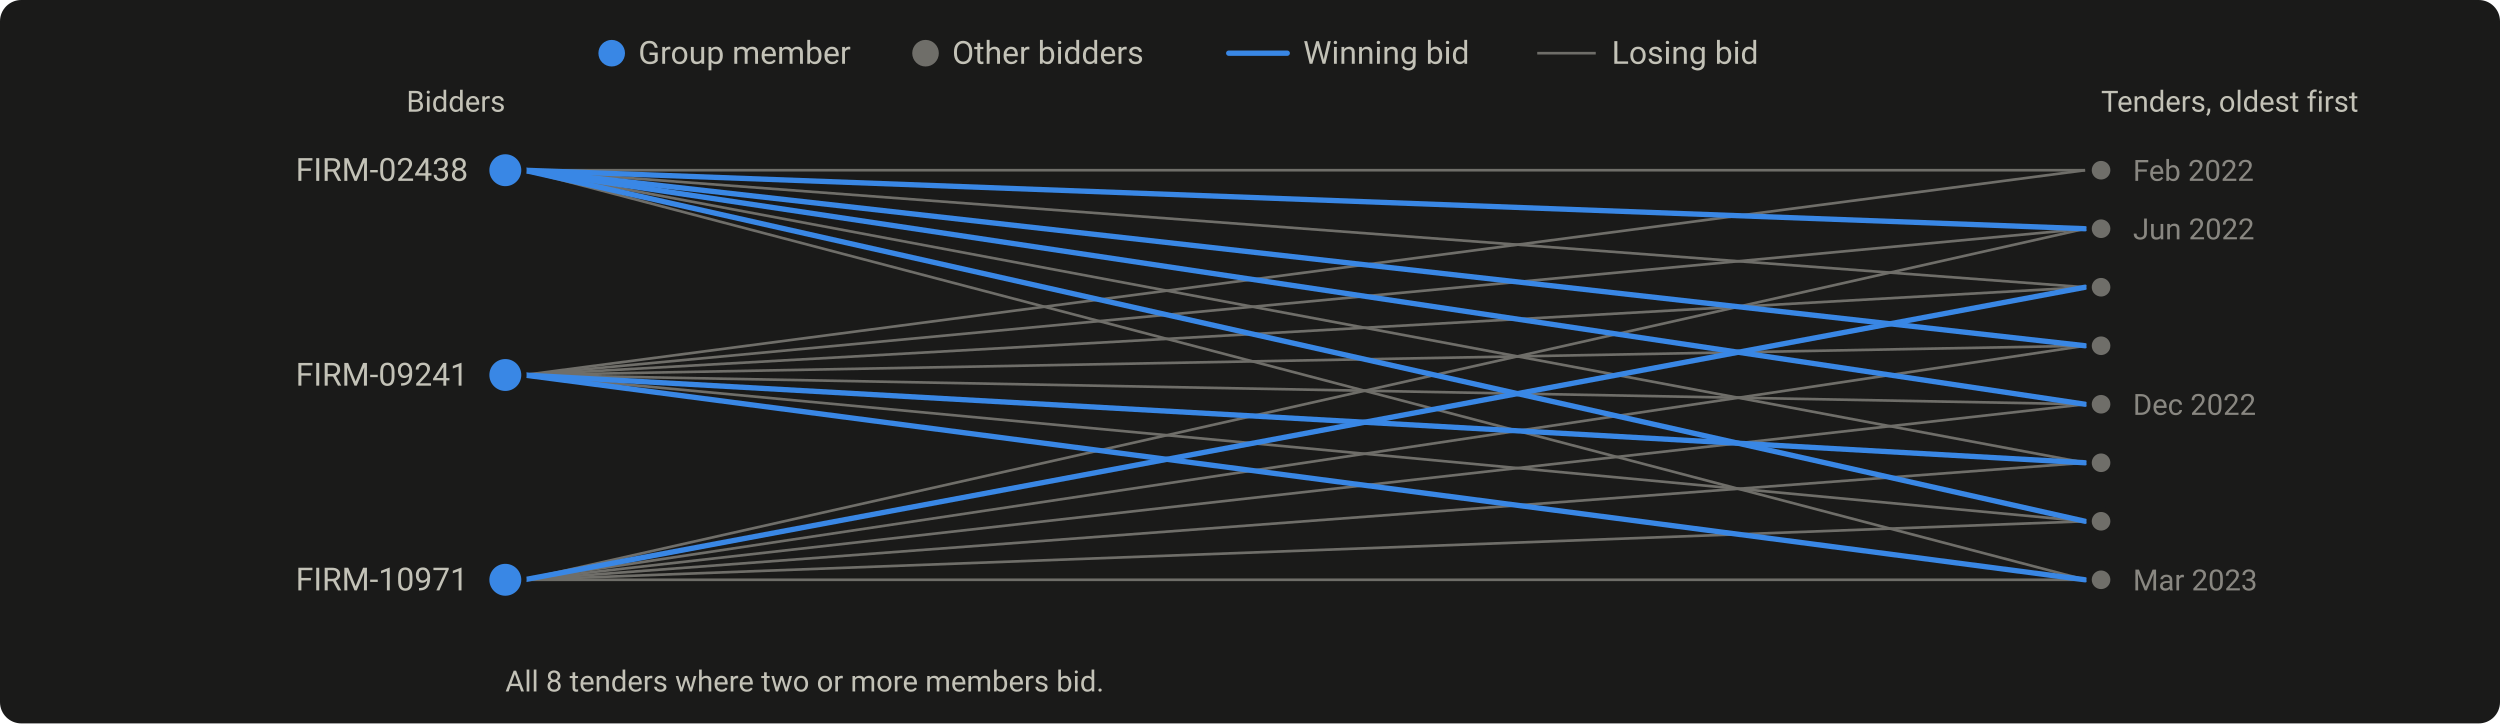
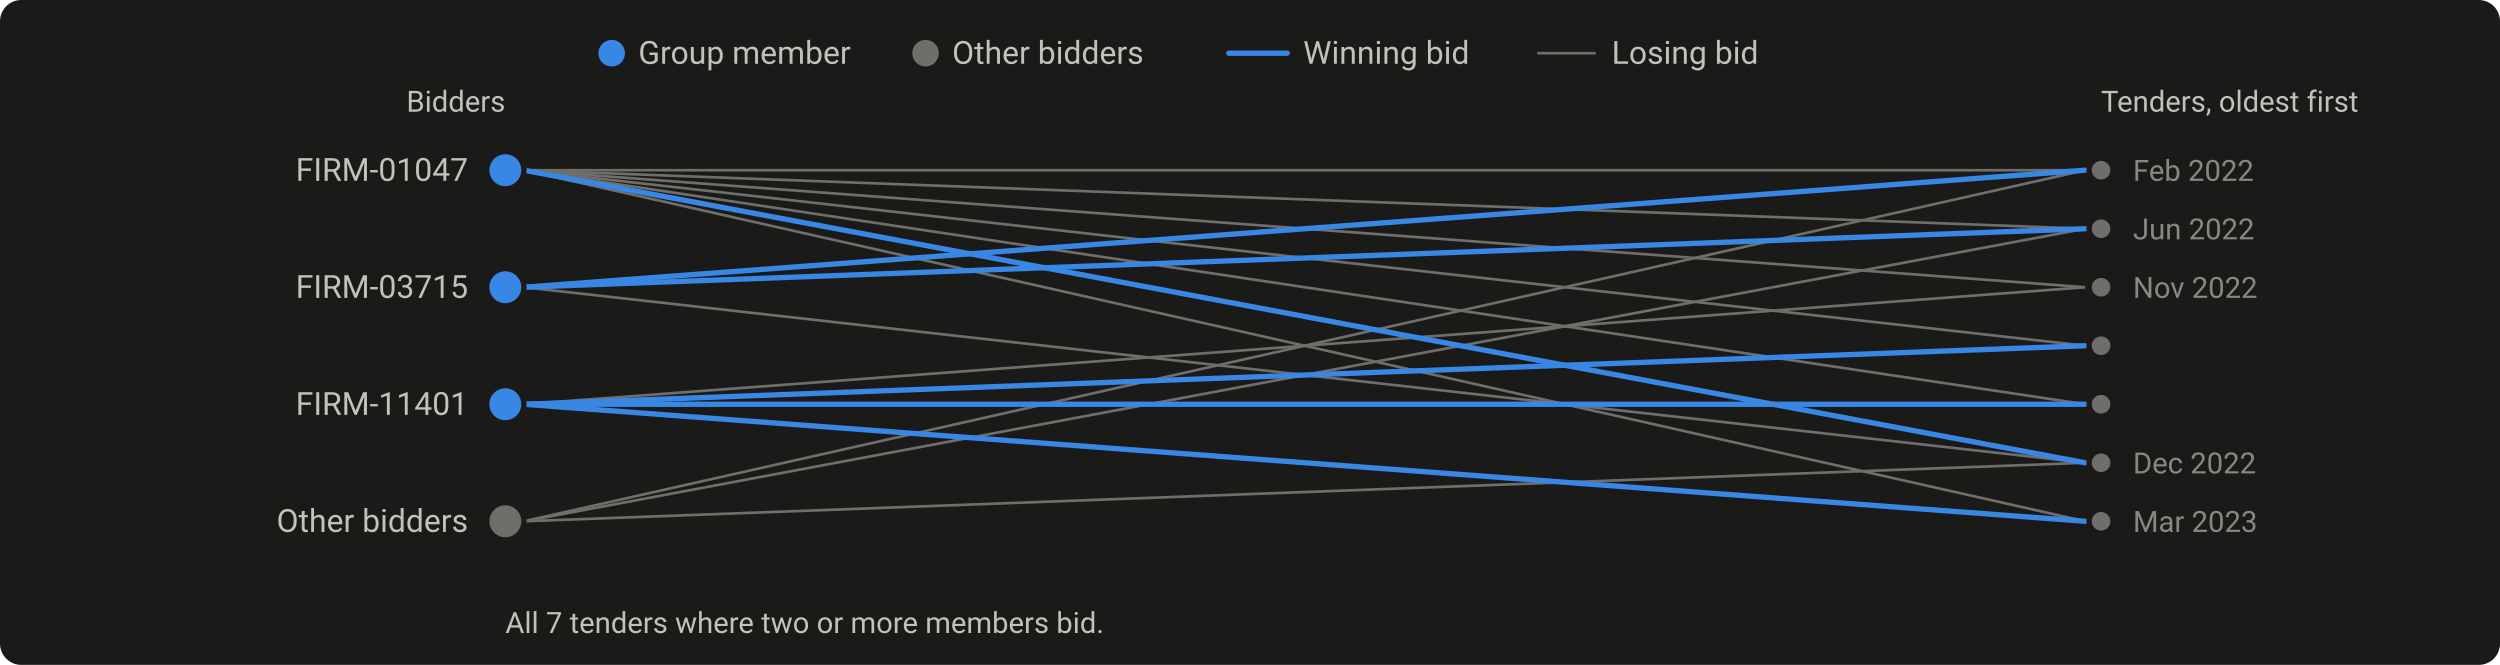
- <svg xmlns="http://www.w3.org/2000/svg" class="viz" viewBox="0 0 940 272" width="940" height="272" role="group" aria-label="Who bid on what: lead G001">
+ <svg xmlns="http://www.w3.org/2000/svg" class="viz" viewBox="0 0 940 250" width="940" height="250" role="group" aria-label="Who bid on what: lead G001">
  <style>
.viz text { font-family: system-ui, -apple-system, "Segoe UI", Roboto, sans-serif; }
.viz-title { fill: #f0efec; font-size: 14px; font-weight: 600; }
.viz-label { fill: #c3c2b7; font-size: 12px; }
.viz-value { fill: #f0efec; font-size: 12px; font-weight: 600; }
.viz-tick { fill: #898781; font-size: 11px; font-variant-numeric: tabular-nums; }
.viz-note { fill: #c3c2b7; font-size: 11px; }
.viz-grid { stroke: #2c2c2a; stroke-width: 1; }
.viz-axis { stroke: #383835; stroke-width: 1; }
.viz-ref { stroke: #898781; stroke-width: 1; }
.viz-s1 { fill: #3987e5; }
.viz-s1-line { stroke: #3987e5; stroke-width: 2; stroke-linecap: round; fill: none; }
.viz-context { fill: #6f6e69; }
.viz-context-line { stroke: #6f6e69; stroke-width: 1; fill: none; }
.viz-whisker { stroke: #6f6e69; stroke-width: 2; stroke-linecap: round; }
.viz-ring { stroke: #1a1a19; stroke-width: 2; }
.viz-hit { fill: transparent; stroke: none; cursor: default; outline: none; }
.viz-hit:hover + .viz-mark, .viz-hit:focus-visible + .viz-mark { filter: brightness(1.18); }
</style>
-   <rect width="940" height="272" rx="8" fill="#1a1a19" />
+   <rect width="940" height="250" rx="8" fill="#1a1a19" />
  <text class="viz-note" x="190" y="42" text-anchor="end">Bidders</text>
  <text class="viz-note" x="790" y="42">Tenders, oldest first</text>
  <circle class="viz-s1" cx="230" cy="20" r="5" />
  <text class="viz-label" x="240" y="24">Group member</text>
  <circle class="viz-context" cx="348" cy="20" r="5" />
  <text class="viz-label" x="358" y="24">Other bidders</text>
  <line class="viz-s1-line" x1="462" y1="20" x2="484" y2="20" />
  <text class="viz-label" x="490" y="24">Winning bid</text>
  <line class="viz-context-line" x1="578" y1="20" x2="600" y2="20" />
  <text class="viz-label" x="606" y="24">Losing bid</text>
-   <line class="viz-context-line" x1="197" y1="141.0" x2="784" y2="64.0" />
  <line class="viz-context-line" x1="197" y1="64.0" x2="784" y2="64.0" />
-   <line class="viz-context-line" x1="197" y1="218.0" x2="784" y2="86.0" />
-   <line class="viz-context-line" x1="197" y1="141.0" x2="784" y2="86.0" />
-   <line class="viz-context-line" x1="197" y1="141.0" x2="784" y2="108.0" />
+   <line class="viz-context-line" x1="197" y1="196.0" x2="784" y2="64.0" />
+   <line class="viz-context-line" x1="197" y1="64.0" x2="784" y2="86.0" />
+   <line class="viz-context-line" x1="197" y1="196.0" x2="784" y2="86.0" />
+   <line class="viz-context-line" x1="197" y1="152.0" x2="784" y2="108.0" />
  <line class="viz-context-line" x1="197" y1="64.0" x2="784" y2="108.0" />
-   <line class="viz-context-line" x1="197" y1="218.0" x2="784" y2="130.0" />
-   <line class="viz-context-line" x1="197" y1="141.0" x2="784" y2="130.0" />
-   <line class="viz-context-line" x1="197" y1="218.0" x2="784" y2="152.0" />
-   <line class="viz-context-line" x1="197" y1="141.0" x2="784" y2="152.0" />
-   <line class="viz-context-line" x1="197" y1="218.0" x2="784" y2="174.0" />
-   <line class="viz-context-line" x1="197" y1="64.0" x2="784" y2="174.0" />
-   <line class="viz-context-line" x1="197" y1="218.0" x2="784" y2="196.0" />
-   <line class="viz-context-line" x1="197" y1="141.0" x2="784" y2="196.0" />
-   <line class="viz-context-line" x1="197" y1="218.0" x2="784" y2="218.0" />
-   <line class="viz-context-line" x1="197" y1="64.0" x2="784" y2="218.0" />
-   <line class="viz-s1-line" x1="197" y1="64.0" x2="784" y2="86.0" />
-   <line class="viz-s1-line" x1="197" y1="218.0" x2="784" y2="108.0" />
-   <line class="viz-s1-line" x1="197" y1="64.0" x2="784" y2="130.0" />
-   <line class="viz-s1-line" x1="197" y1="64.0" x2="784" y2="152.0" />
-   <line class="viz-s1-line" x1="197" y1="141.0" x2="784" y2="174.0" />
-   <line class="viz-s1-line" x1="197" y1="64.0" x2="784" y2="196.0" />
-   <line class="viz-s1-line" x1="197" y1="141.0" x2="784" y2="218.0" />
+   <line class="viz-context-line" x1="197" y1="64.0" x2="784" y2="130.0" />
+   <line class="viz-context-line" x1="197" y1="64.0" x2="784" y2="152.0" />
+   <line class="viz-context-line" x1="197" y1="108.0" x2="784" y2="174.0" />
+   <line class="viz-context-line" x1="197" y1="196.0" x2="784" y2="174.0" />
+   <line class="viz-context-line" x1="197" y1="64.0" x2="784" y2="196.0" />
+   <line class="viz-s1-line" x1="197" y1="108.0" x2="784" y2="64.0" />
+   <line class="viz-s1-line" x1="197" y1="108.0" x2="784" y2="86.0" />
+   <line class="viz-s1-line" x1="197" y1="152.0" x2="784" y2="130.0" />
+   <line class="viz-s1-line" x1="197" y1="152.0" x2="784" y2="152.0" />
+   <line class="viz-s1-line" x1="197" y1="64.0" x2="784" y2="174.0" />
+   <line class="viz-s1-line" x1="197" y1="152.0" x2="784" y2="196.0" />
  <circle class="viz-s1 viz-ring" cx="190" cy="64.0" r="7" />
-   <text class="viz-label" x="176" y="68.0" text-anchor="end">FIRM-02438</text>
-   <circle class="viz-s1 viz-ring" cx="190" cy="141.0" r="7" />
-   <text class="viz-label" x="176" y="145.0" text-anchor="end">FIRM-09241</text>
-   <circle class="viz-s1 viz-ring" cx="190" cy="218.0" r="7" />
-   <text class="viz-label" x="176" y="222.0" text-anchor="end">FIRM-10971</text>
-   <circle cx="790" cy="64.0" r="11.0" class="viz-hit" role="img" aria-label="TENDER-36547: 2 bidders, 2 from the group" data-v="2 bidders, 2 from the group" data-l="TENDER-36547" />
+   <text class="viz-label" x="176" y="68.0" text-anchor="end">FIRM-01047</text>
+   <circle class="viz-s1 viz-ring" cx="190" cy="108.0" r="7" />
+   <text class="viz-label" x="176" y="112.0" text-anchor="end">FIRM-03715</text>
+   <circle class="viz-s1 viz-ring" cx="190" cy="152.0" r="7" />
+   <text class="viz-label" x="176" y="156.0" text-anchor="end">FIRM-11401</text>
+   <circle class="viz-context viz-ring" cx="190" cy="196.0" r="7" />
+   <text class="viz-label" x="176" y="200.0" text-anchor="end">Other bidders</text>
+   <circle cx="790" cy="64.0" r="11.0" class="viz-hit" role="img" aria-label="TENDER-32185: 3 bidders, 2 from the group" data-v="3 bidders, 2 from the group" data-l="TENDER-32185" />
  <circle class="viz-mark viz-context viz-ring" cx="790" cy="64.0" r="4.5" />
  <text class="viz-tick" x="802" y="68.0">Feb 2022</text>
-   <circle cx="790" cy="86.0" r="11.0" class="viz-hit" role="img" aria-label="TENDER-20534: 3 bidders, 3 from the group" data-v="3 bidders, 3 from the group" data-l="TENDER-20534" />
+   <circle cx="790" cy="86.0" r="11.0" class="viz-hit" role="img" aria-label="TENDER-06065: 3 bidders, 2 from the group" data-v="3 bidders, 2 from the group" data-l="TENDER-06065" />
  <circle class="viz-mark viz-context viz-ring" cx="790" cy="86.0" r="4.5" />
  <text class="viz-tick" x="802" y="90.0">Jun 2022</text>
-   <circle cx="790" cy="108.0" r="11.0" class="viz-hit" role="img" aria-label="TENDER-10330: 3 bidders, 3 from the group" data-v="3 bidders, 3 from the group" data-l="TENDER-10330" />
+   <circle cx="790" cy="108.0" r="11.0" class="viz-hit" role="img" aria-label="TENDER-30353: 2 bidders, 2 from the group" data-v="2 bidders, 2 from the group" data-l="TENDER-30353" />
  <circle class="viz-mark viz-context viz-ring" cx="790" cy="108.0" r="4.5" />
-   <circle cx="790" cy="130.0" r="11.0" class="viz-hit" role="img" aria-label="TENDER-40587: 3 bidders, 3 from the group" data-v="3 bidders, 3 from the group" data-l="TENDER-40587" />
+   <text class="viz-tick" x="802" y="112.0">Nov 2022</text>
+   <circle cx="790" cy="130.0" r="11.0" class="viz-hit" role="img" aria-label="TENDER-16316: 2 bidders, 2 from the group" data-v="2 bidders, 2 from the group" data-l="TENDER-16316" />
  <circle class="viz-mark viz-context viz-ring" cx="790" cy="130.0" r="4.5" />
-   <circle cx="790" cy="152.0" r="11.0" class="viz-hit" role="img" aria-label="TENDER-20678: 3 bidders, 3 from the group" data-v="3 bidders, 3 from the group" data-l="TENDER-20678" />
+   <circle cx="790" cy="152.0" r="11.0" class="viz-hit" role="img" aria-label="TENDER-41461: 2 bidders, 2 from the group" data-v="2 bidders, 2 from the group" data-l="TENDER-41461" />
  <circle class="viz-mark viz-context viz-ring" cx="790" cy="152.0" r="4.5" />
-   <text class="viz-tick" x="802" y="156.0">Dec 2022</text>
-   <circle cx="790" cy="174.0" r="11.0" class="viz-hit" role="img" aria-label="TENDER-21212: 3 bidders, 3 from the group" data-v="3 bidders, 3 from the group" data-l="TENDER-21212" />
+   <circle cx="790" cy="174.0" r="11.0" class="viz-hit" role="img" aria-label="TENDER-10802: 3 bidders, 2 from the group" data-v="3 bidders, 2 from the group" data-l="TENDER-10802" />
  <circle class="viz-mark viz-context viz-ring" cx="790" cy="174.0" r="4.5" />
-   <circle cx="790" cy="196.0" r="11.0" class="viz-hit" role="img" aria-label="TENDER-07971: 3 bidders, 3 from the group" data-v="3 bidders, 3 from the group" data-l="TENDER-07971" />
+   <text class="viz-tick" x="802" y="178.0">Dec 2022</text>
+   <circle cx="790" cy="196.0" r="11.0" class="viz-hit" role="img" aria-label="TENDER-14158: 2 bidders, 2 from the group" data-v="2 bidders, 2 from the group" data-l="TENDER-14158" />
  <circle class="viz-mark viz-context viz-ring" cx="790" cy="196.0" r="4.5" />
-   <circle cx="790" cy="218.0" r="11.0" class="viz-hit" role="img" aria-label="TENDER-41399: 3 bidders, 3 from the group" data-v="3 bidders, 3 from the group" data-l="TENDER-41399" />
-   <circle class="viz-mark viz-context viz-ring" cx="790" cy="218.0" r="4.5" />
-   <text class="viz-tick" x="802" y="222.0">Mar 2023</text>
-   <text class="viz-note" x="190" y="260">All 8 tenders where two or more members bid.</text>
+   <text class="viz-tick" x="802" y="200.0">Mar 2023</text>
+   <text class="viz-note" x="190" y="238">All 7 tenders where two or more members bid.</text>
</svg>
